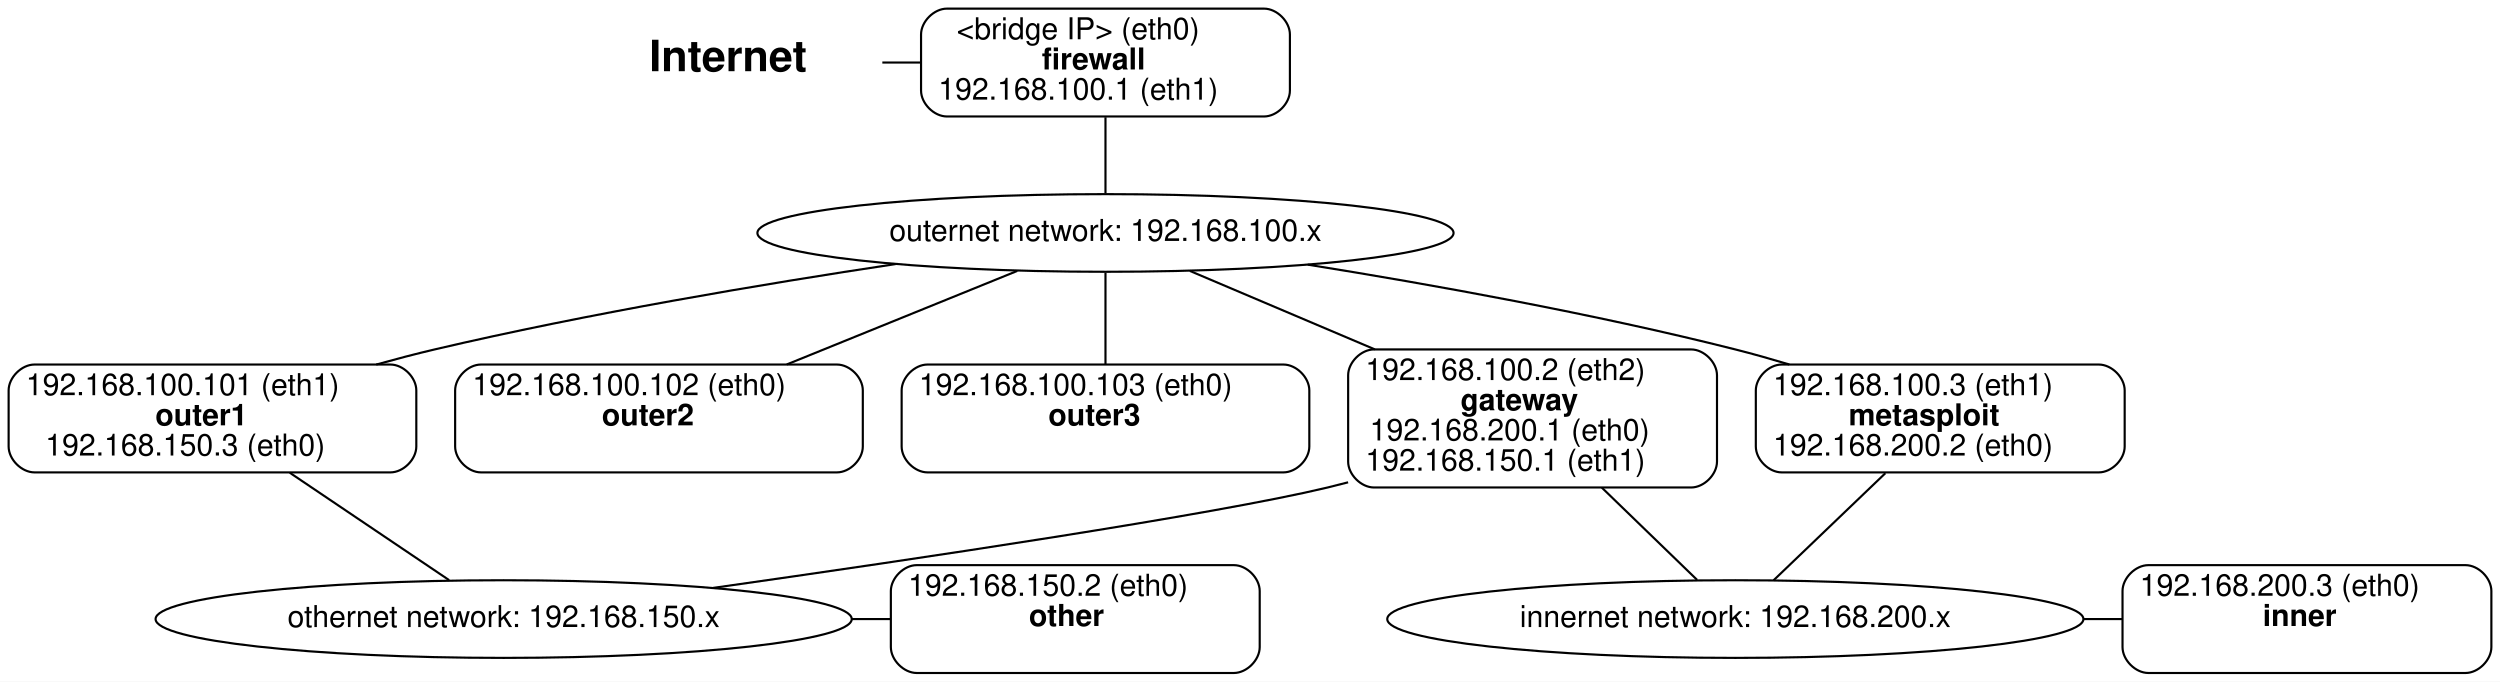
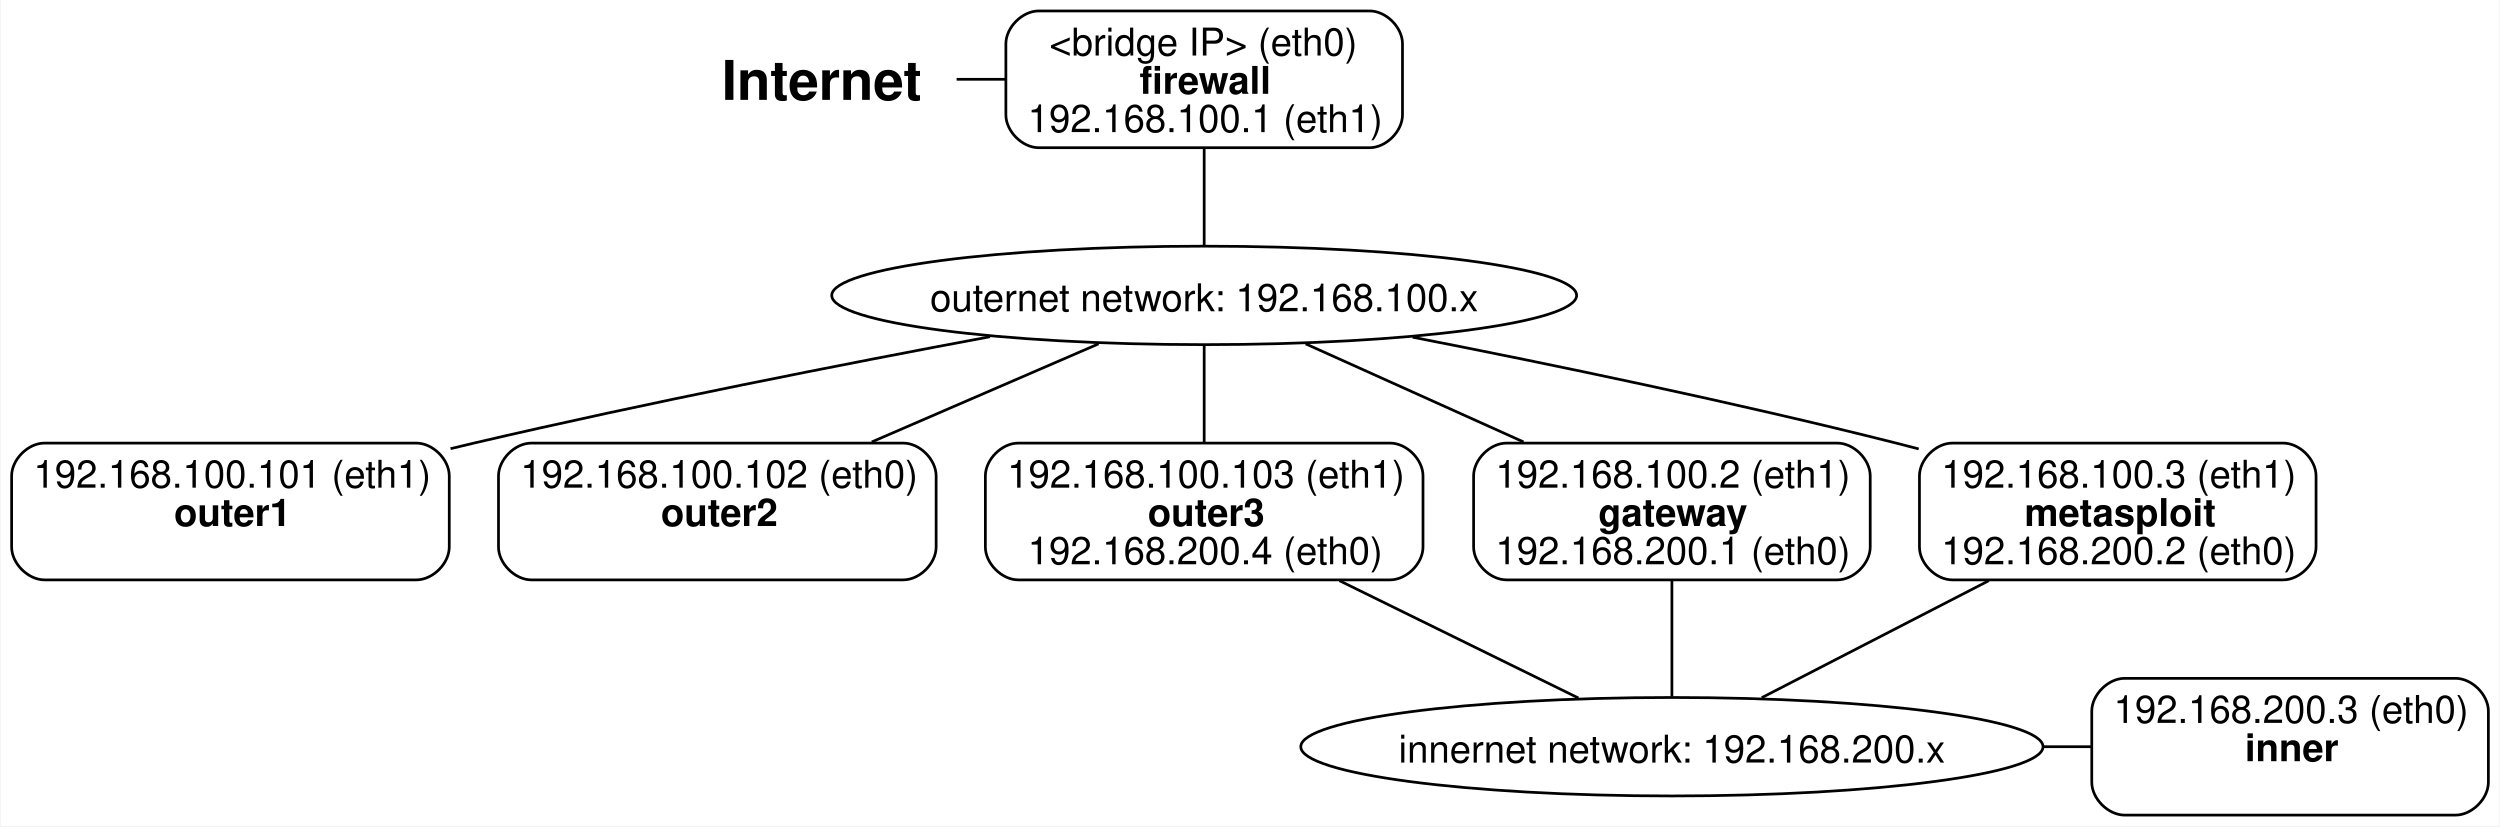
- <svg xmlns="http://www.w3.org/2000/svg" width="1159pt" height="316pt" viewBox="0.00 0.00 1159.00 316.00">
-   <g id="page0,1_graph0" class="graph" transform="scale(1 1) rotate(0) translate(4 312)">
-     <polygon fill="white" stroke="transparent" points="-4,4 -4,-312 1155,-312 1155,4 -4,4" />
+ <svg xmlns="http://www.w3.org/2000/svg" width="914pt" height="302pt" viewBox="0.00 0.00 913.50 302.00">
+   <g id="page0,1_graph0" class="graph" transform="scale(1 1) rotate(0) translate(4 298)">
+     <polygon fill="white" stroke="none" points="-4,4 -4,-298 909.5,-298 909.5,4 -4,4" />
    <g id="node1" class="node">
-       <ellipse fill="none" stroke="black" cx="508.5" cy="-204" rx="161.37" ry="18" />
-       <text text-anchor="middle" x="508.5" y="-200.3" font-family="Helvetica,sans-Serif" font-size="14.00">outernet network: 192.168.100.x</text>
+       <ellipse fill="none" stroke="black" cx="436" cy="-190" rx="136.16" ry="18" />
+       <text text-anchor="middle" x="436" y="-184.2" font-family="Helvetica,sans-Serif" font-size="14.00">outernet network: 192.168.100.x</text>
+     </g>
+     <g id="node5" class="node">
+       <path fill="none" stroke="black" d="M148,-136C148,-136 12,-136 12,-136 6,-136 0,-130 0,-124 0,-124 0,-98 0,-98 0,-92 6,-86 12,-86 12,-86 148,-86 148,-86 154,-86 160,-92 160,-98 160,-98 160,-124 160,-124 160,-130 154,-136 148,-136" />
+       <text text-anchor="start" x="8" y="-119.7" font-family="Helvetica,sans-Serif" font-size="14.00"> 192.168.100.101 (eth1)</text>
+       <text text-anchor="start" x="59.38" y="-105.7" font-family="Helvetica,sans-Serif" font-weight="bold" font-size="14.00">outer1</text>
+       <text text-anchor="start" x="78.12" y="-91.7" font-family="Helvetica,sans-Serif" font-size="14.00"> </text>
+     </g>
+     <g id="edge3" class="edge">
+       <path fill="none" stroke="black" d="M357.72,-174.9C304.34,-164.93 232.16,-150.77 169,-136 166.2,-135.34 163.34,-134.66 160.47,-133.96" />
    </g>
    <g id="node6" class="node">
-       <path fill="none" stroke="black" d="M177,-143C177,-143 12,-143 12,-143 6,-143 0,-137 0,-131 0,-131 0,-105 0,-105 0,-99 6,-93 12,-93 12,-93 177,-93 177,-93 183,-93 189,-99 189,-105 189,-105 189,-131 189,-131 189,-137 183,-143 177,-143" />
-       <text text-anchor="start" x="8" y="-128.8" font-family="Helvetica,sans-Serif" font-size="14.00"> 192.168.100.101 (eth1)</text>
-       <text text-anchor="start" x="68" y="-114.8" font-family="Helvetica,sans-Serif" font-weight="bold" font-size="14.00">outer1</text>
-       <text text-anchor="start" x="17" y="-100.8" font-family="Helvetica,sans-Serif" font-size="14.00">192.168.150.3 (eth0) </text>
+       <path fill="none" stroke="black" d="M326,-136C326,-136 190,-136 190,-136 184,-136 178,-130 178,-124 178,-124 178,-98 178,-98 178,-92 184,-86 190,-86 190,-86 326,-86 326,-86 332,-86 338,-92 338,-98 338,-98 338,-124 338,-124 338,-130 332,-136 326,-136" />
+       <text text-anchor="start" x="186" y="-119.7" font-family="Helvetica,sans-Serif" font-size="14.00"> 192.168.100.102 (eth0)</text>
+       <text text-anchor="start" x="237.38" y="-105.7" font-family="Helvetica,sans-Serif" font-weight="bold" font-size="14.00">outer2</text>
+       <text text-anchor="start" x="256.12" y="-91.7" font-family="Helvetica,sans-Serif" font-size="14.00"> </text>
    </g>
-     <g id="edge3" class="edge">
-       <path fill="none" stroke="black" d="M411.22,-189.58C349.59,-180.3 268.42,-166.65 197.5,-150 188.68,-147.93 179.51,-145.53 170.43,-143" />
+     <g id="edge4" class="edge">
+       <path fill="none" stroke="black" d="M397.38,-172.29C373.14,-161.81 341.48,-148.11 314.46,-136.42" />
    </g>
    <g id="node7" class="node">
-       <path fill="none" stroke="black" d="M384,-143C384,-143 219,-143 219,-143 213,-143 207,-137 207,-131 207,-131 207,-105 207,-105 207,-99 213,-93 219,-93 219,-93 384,-93 384,-93 390,-93 396,-99 396,-105 396,-105 396,-131 396,-131 396,-137 390,-143 384,-143" />
-       <text text-anchor="start" x="215" y="-128.8" font-family="Helvetica,sans-Serif" font-size="14.00"> 192.168.100.102 (eth0)</text>
-       <text text-anchor="start" x="275" y="-114.8" font-family="Helvetica,sans-Serif" font-weight="bold" font-size="14.00">outer2</text>
-       <text text-anchor="start" x="296.5" y="-100.8" font-family="Helvetica,sans-Serif" font-size="14.00">  </text>
+       <path fill="none" stroke="black" d="M504,-136C504,-136 368,-136 368,-136 362,-136 356,-130 356,-124 356,-124 356,-98 356,-98 356,-92 362,-86 368,-86 368,-86 504,-86 504,-86 510,-86 516,-92 516,-98 516,-98 516,-124 516,-124 516,-130 510,-136 504,-136" />
+       <text text-anchor="start" x="364" y="-119.7" font-family="Helvetica,sans-Serif" font-size="14.00"> 192.168.100.103 (eth1)</text>
+       <text text-anchor="start" x="415.38" y="-105.7" font-family="Helvetica,sans-Serif" font-weight="bold" font-size="14.00">outer3</text>
+       <text text-anchor="start" x="371.5" y="-91.7" font-family="Helvetica,sans-Serif" font-size="14.00">192.168.200.4 (eth0) </text>
    </g>
-     <g id="edge4" class="edge">
-       <path fill="none" stroke="black" d="M467.6,-186.4C437.09,-174.02 394.94,-156.92 360.74,-143.04" />
+     <g id="edge5" class="edge">
+       <path fill="none" stroke="black" d="M436,-171.53C436,-161.14 436,-147.82 436,-136.41" />
    </g>
    <g id="node8" class="node">
-       <path fill="none" stroke="black" d="M591,-143C591,-143 426,-143 426,-143 420,-143 414,-137 414,-131 414,-131 414,-105 414,-105 414,-99 420,-93 426,-93 426,-93 591,-93 591,-93 597,-93 603,-99 603,-105 603,-105 603,-131 603,-131 603,-137 597,-143 591,-143" />
-       <text text-anchor="start" x="422" y="-128.8" font-family="Helvetica,sans-Serif" font-size="14.00"> 192.168.100.103 (eth0)</text>
-       <text text-anchor="start" x="482" y="-114.8" font-family="Helvetica,sans-Serif" font-weight="bold" font-size="14.00">outer3</text>
-       <text text-anchor="start" x="503.5" y="-100.8" font-family="Helvetica,sans-Serif" font-size="14.00">  </text>
+       <path fill="none" stroke="black" d="M667.5,-136C667.5,-136 546.5,-136 546.5,-136 540.5,-136 534.5,-130 534.5,-124 534.5,-124 534.5,-98 534.5,-98 534.5,-92 540.5,-86 546.5,-86 546.5,-86 667.5,-86 667.5,-86 673.5,-86 679.5,-92 679.5,-98 679.5,-98 679.5,-124 679.5,-124 679.5,-130 673.5,-136 667.5,-136" />
+       <text text-anchor="start" x="542.5" y="-119.7" font-family="Helvetica,sans-Serif" font-size="14.00"> 192.168.100.2 (eth1)</text>
+       <text text-anchor="start" x="580" y="-105.7" font-family="Helvetica,sans-Serif" font-weight="bold" font-size="14.00">gateway</text>
+       <text text-anchor="start" x="542.5" y="-91.7" font-family="Helvetica,sans-Serif" font-size="14.00">192.168.200.1 (eth0) </text>
    </g>
-     <g id="edge5" class="edge">
-       <path fill="none" stroke="black" d="M508.5,-185.6C508.5,-173.29 508.5,-156.64 508.5,-143.07" />
+     <g id="edge8" class="edge">
+       <path fill="none" stroke="black" d="M473.1,-172.29C496.38,-161.81 526.8,-148.11 552.76,-136.42" />
    </g>
    <g id="node9" class="node">
-       <path fill="none" stroke="black" d="M780,-150C780,-150 633,-150 633,-150 627,-150 621,-144 621,-138 621,-138 621,-98 621,-98 621,-92 627,-86 633,-86 633,-86 780,-86 780,-86 786,-86 792,-92 792,-98 792,-98 792,-138 792,-138 792,-144 786,-150 780,-150" />
-       <text text-anchor="start" x="629" y="-135.8" font-family="Helvetica,sans-Serif" font-size="14.00"> 192.168.100.2 (eth2)</text>
-       <text text-anchor="start" x="673" y="-121.8" font-family="Helvetica,sans-Serif" font-weight="bold" font-size="14.00">gateway</text>
-       <text text-anchor="start" x="631" y="-107.8" font-family="Helvetica,sans-Serif" font-size="14.00">192.168.200.1 (eth0)</text>
-       <text text-anchor="start" x="629" y="-93.8" font-family="Helvetica,sans-Serif" font-size="14.00">192.168.150.1 (eth1) </text>
+       <path fill="none" stroke="black" d="M830.5,-136C830.5,-136 709.5,-136 709.5,-136 703.5,-136 697.5,-130 697.5,-124 697.5,-124 697.5,-98 697.5,-98 697.5,-92 703.5,-86 709.5,-86 709.5,-86 830.5,-86 830.5,-86 836.5,-86 842.5,-92 842.5,-98 842.5,-98 842.5,-124 842.5,-124 842.5,-130 836.5,-136 830.5,-136" />
+       <text text-anchor="start" x="705.5" y="-119.7" font-family="Helvetica,sans-Serif" font-size="14.00"> 192.168.100.3 (eth1)</text>
+       <text text-anchor="start" x="735.88" y="-105.7" font-family="Helvetica,sans-Serif" font-weight="bold" font-size="14.00">metasploit</text>
+       <text text-anchor="start" x="705.5" y="-91.7" font-family="Helvetica,sans-Serif" font-size="14.00">192.168.200.2 (eth0) </text>
    </g>
-     <g id="edge8" class="edge">
-       <path fill="none" stroke="black" d="M547.62,-186.4C572.07,-176.03 604.34,-162.34 633.4,-150.01" />
+     <g id="edge6" class="edge">
+       <path fill="none" stroke="black" d="M512.21,-174.72C562.62,-164.86 630.04,-150.88 689,-136 691.7,-135.32 694.45,-134.6 697.22,-133.87" />
+     </g>
+     <g id="node2" class="node">
+       <ellipse fill="none" stroke="black" cx="607" cy="-25" rx="135.68" ry="18" />
+       <text text-anchor="middle" x="607" y="-19.2" font-family="Helvetica,sans-Serif" font-size="14.00">innernet network: 192.168.200.x</text>
    </g>
    <g id="node10" class="node">
-       <path fill="none" stroke="black" d="M969,-143C969,-143 822,-143 822,-143 816,-143 810,-137 810,-131 810,-131 810,-105 810,-105 810,-99 816,-93 822,-93 822,-93 969,-93 969,-93 975,-93 981,-99 981,-105 981,-105 981,-131 981,-131 981,-137 975,-143 969,-143" />
-       <text text-anchor="start" x="818" y="-128.8" font-family="Helvetica,sans-Serif" font-size="14.00"> 192.168.100.3 (eth1)</text>
-       <text text-anchor="start" x="853" y="-114.8" font-family="Helvetica,sans-Serif" font-weight="bold" font-size="14.00">metasploit</text>
-       <text text-anchor="start" x="818" y="-100.8" font-family="Helvetica,sans-Serif" font-size="14.00">192.168.200.2 (eth0) </text>
-     </g>
-     <g id="edge6" class="edge">
-       <path fill="none" stroke="black" d="M602.23,-189.31C659.85,-180.08 734.94,-166.57 800.5,-150 808.66,-147.94 817.13,-145.55 825.52,-143.02" />
-     </g>
-     <g id="node2" class="node">
-       <ellipse fill="none" stroke="black" cx="800.5" cy="-25" rx="161.37" ry="18" />
-       <text text-anchor="middle" x="800.5" y="-21.3" font-family="Helvetica,sans-Serif" font-size="14.00">innernet network: 192.168.200.x</text>
-     </g>
-     <g id="node11" class="node">
-       <path fill="none" stroke="black" d="M1139,-50C1139,-50 992,-50 992,-50 986,-50 980,-44 980,-38 980,-38 980,-12 980,-12 980,-6 986,0 992,0 992,0 1139,0 1139,0 1145,0 1151,-6 1151,-12 1151,-12 1151,-38 1151,-38 1151,-44 1145,-50 1139,-50" />
-       <text text-anchor="start" x="988" y="-35.8" font-family="Helvetica,sans-Serif" font-size="14.00"> 192.168.200.3 (eth0)</text>
-       <text text-anchor="start" x="1045" y="-21.8" font-family="Helvetica,sans-Serif" font-weight="bold" font-size="14.00">inner</text>
-       <text text-anchor="start" x="1060.5" y="-7.8" font-family="Helvetica,sans-Serif" font-size="14.00">  </text>
+       <path fill="none" stroke="black" d="M893.5,-50C893.5,-50 772.5,-50 772.5,-50 766.5,-50 760.5,-44 760.5,-38 760.5,-38 760.5,-12 760.5,-12 760.5,-6 766.5,0 772.5,0 772.5,0 893.5,0 893.5,0 899.5,0 905.5,-6 905.5,-12 905.5,-12 905.5,-38 905.5,-38 905.5,-44 899.5,-50 893.5,-50" />
+       <text text-anchor="start" x="768.5" y="-33.7" font-family="Helvetica,sans-Serif" font-size="14.00"> 192.168.200.3 (eth0)</text>
+       <text text-anchor="start" x="816.5" y="-19.7" font-family="Helvetica,sans-Serif" font-weight="bold" font-size="14.00">inner</text>
+       <text text-anchor="start" x="829.25" y="-5.7" font-family="Helvetica,sans-Serif" font-size="14.00">  </text>
    </g>
    <g id="edge10" class="edge">
-       <path fill="none" stroke="black" d="M961.73,-25C967.81,-25 973.89,-25 979.97,-25" />
+       <path fill="none" stroke="black" d="M742.95,-25C748.7,-25 754.44,-25 760.19,-25" />
    </g>
    <g id="node3" class="node">
-       <ellipse fill="none" stroke="black" cx="229.5" cy="-25" rx="161.37" ry="18" />
-       <text text-anchor="middle" x="229.5" y="-21.3" font-family="Helvetica,sans-Serif" font-size="14.00">othernet network: 192.168.150.x</text>
+       <text text-anchor="start" x="254.38" y="-261.5" font-family="Helvetica,sans-Serif" font-size="20.00"> </text>
+       <text text-anchor="start" x="259.62" y="-261.5" font-family="Helvetica,sans-Serif" font-weight="bold" font-size="20.00">Internet</text>
+       <text text-anchor="start" x="332.38" y="-261.5" font-family="Helvetica,sans-Serif" font-size="20.00"> </text>
+     </g>
+     <g id="node4" class="node">
+       <path fill="none" stroke="black" d="M496.5,-294C496.5,-294 375.5,-294 375.5,-294 369.5,-294 363.5,-288 363.5,-282 363.5,-282 363.5,-256 363.5,-256 363.5,-250 369.5,-244 375.5,-244 375.5,-244 496.5,-244 496.5,-244 502.5,-244 508.5,-250 508.5,-256 508.5,-256 508.5,-282 508.5,-282 508.5,-288 502.5,-294 496.5,-294" />
+       <text text-anchor="start" x="379.38" y="-277.7" font-family="Helvetica,sans-Serif" font-size="14.00"> &lt;bridge IP&gt; (eth0)</text>
+       <text text-anchor="start" x="412.38" y="-263.7" font-family="Helvetica,sans-Serif" font-weight="bold" font-size="14.00">firewall</text>
+       <text text-anchor="start" x="371.5" y="-249.7" font-family="Helvetica,sans-Serif" font-size="14.00">192.168.100.1 (eth1) </text>
+     </g>
+     <g id="edge1" class="edge">
+       <path fill="none" stroke="black" d="M345.49,-269C351.38,-269 357.28,-269 363.17,-269" />
+     </g>
+     <g id="edge2" class="edge">
+       <path fill="none" stroke="black" d="M436,-243.64C436,-232.18 436,-218.79 436,-208.38" />
    </g>
    <g id="edge11" class="edge">
-       <path fill="none" stroke="black" d="M326.56,-39.44C421.41,-52.91 558.95,-73.38 611.5,-86 614.62,-86.75 617.79,-87.55 620.98,-88.4" />
-     </g>
-     <g id="node12" class="node">
-       <path fill="none" stroke="black" d="M568,-50C568,-50 421,-50 421,-50 415,-50 409,-44 409,-38 409,-38 409,-12 409,-12 409,-6 415,0 421,0 421,0 568,0 568,0 574,0 580,-6 580,-12 580,-12 580,-38 580,-38 580,-44 574,-50 568,-50" />
-       <text text-anchor="start" x="417" y="-35.8" font-family="Helvetica,sans-Serif" font-size="14.00"> 192.168.150.2 (eth0)</text>
-       <text text-anchor="start" x="473" y="-21.8" font-family="Helvetica,sans-Serif" font-weight="bold" font-size="14.00">other</text>
-       <text text-anchor="start" x="489.5" y="-7.8" font-family="Helvetica,sans-Serif" font-size="14.00">  </text>
-     </g>
-     <g id="edge12" class="edge">
-       <path fill="none" stroke="black" d="M390.73,-25C396.81,-25 402.89,-25 408.97,-25" />
-     </g>
-     <g id="node4" class="node">
-       <text text-anchor="start" x="290" y="-279" font-family="Helvetica,sans-Serif" font-size="20.00"> </text>
-       <text text-anchor="start" x="297" y="-279" font-family="Helvetica,sans-Serif" font-weight="bold" font-size="20.00">Internet</text>
-       <text text-anchor="start" x="390" y="-279" font-family="Helvetica,sans-Serif" font-size="20.00"> </text>
-     </g>
-     <g id="node5" class="node">
-       <path fill="none" stroke="black" d="M582,-308C582,-308 435,-308 435,-308 429,-308 423,-302 423,-296 423,-296 423,-270 423,-270 423,-264 429,-258 435,-258 435,-258 582,-258 582,-258 588,-258 594,-264 594,-270 594,-270 594,-296 594,-296 594,-302 588,-308 582,-308" />
-       <text text-anchor="start" x="439.5" y="-293.8" font-family="Helvetica,sans-Serif" font-size="14.00"> &lt;bridge IP&gt; (eth0)</text>
-       <text text-anchor="start" x="479" y="-279.8" font-family="Helvetica,sans-Serif" font-weight="bold" font-size="14.00">firewall</text>
-       <text text-anchor="start" x="431" y="-265.8" font-family="Helvetica,sans-Serif" font-size="14.00">192.168.100.1 (eth1) </text>
-     </g>
-     <g id="edge1" class="edge">
-       <path fill="none" stroke="black" d="M405.05,-283C410.98,-283 416.91,-283 422.83,-283" />
-     </g>
-     <g id="edge2" class="edge">
-       <path fill="none" stroke="black" d="M508.5,-257.64C508.5,-246.18 508.5,-232.79 508.5,-222.38" />
-     </g>
-     <g id="edge13" class="edge">
-       <path fill="none" stroke="black" d="M130.32,-92.85C153.6,-77.16 183.38,-57.09 204.21,-43.05" />
+       <path fill="none" stroke="black" d="M485.46,-85.7C513.47,-71.94 547.8,-55.08 572.83,-42.79" />
    </g>
    <g id="edge9" class="edge">
-       <path fill="none" stroke="black" d="M738.59,-85.94C753.37,-71.62 770.35,-55.18 782.79,-43.15" />
+       <path fill="none" stroke="black" d="M607,-85.7C607,-72.14 607,-55.55 607,-43.31" />
    </g>
    <g id="edge7" class="edge">
-       <path fill="none" stroke="black" d="M870.04,-92.61C853.66,-76.92 832.79,-56.93 818.21,-42.96" />
+       <path fill="none" stroke="black" d="M722.85,-85.7C696.24,-71.99 663.66,-55.2 639.83,-42.92" />
    </g>
  </g>
</svg>
